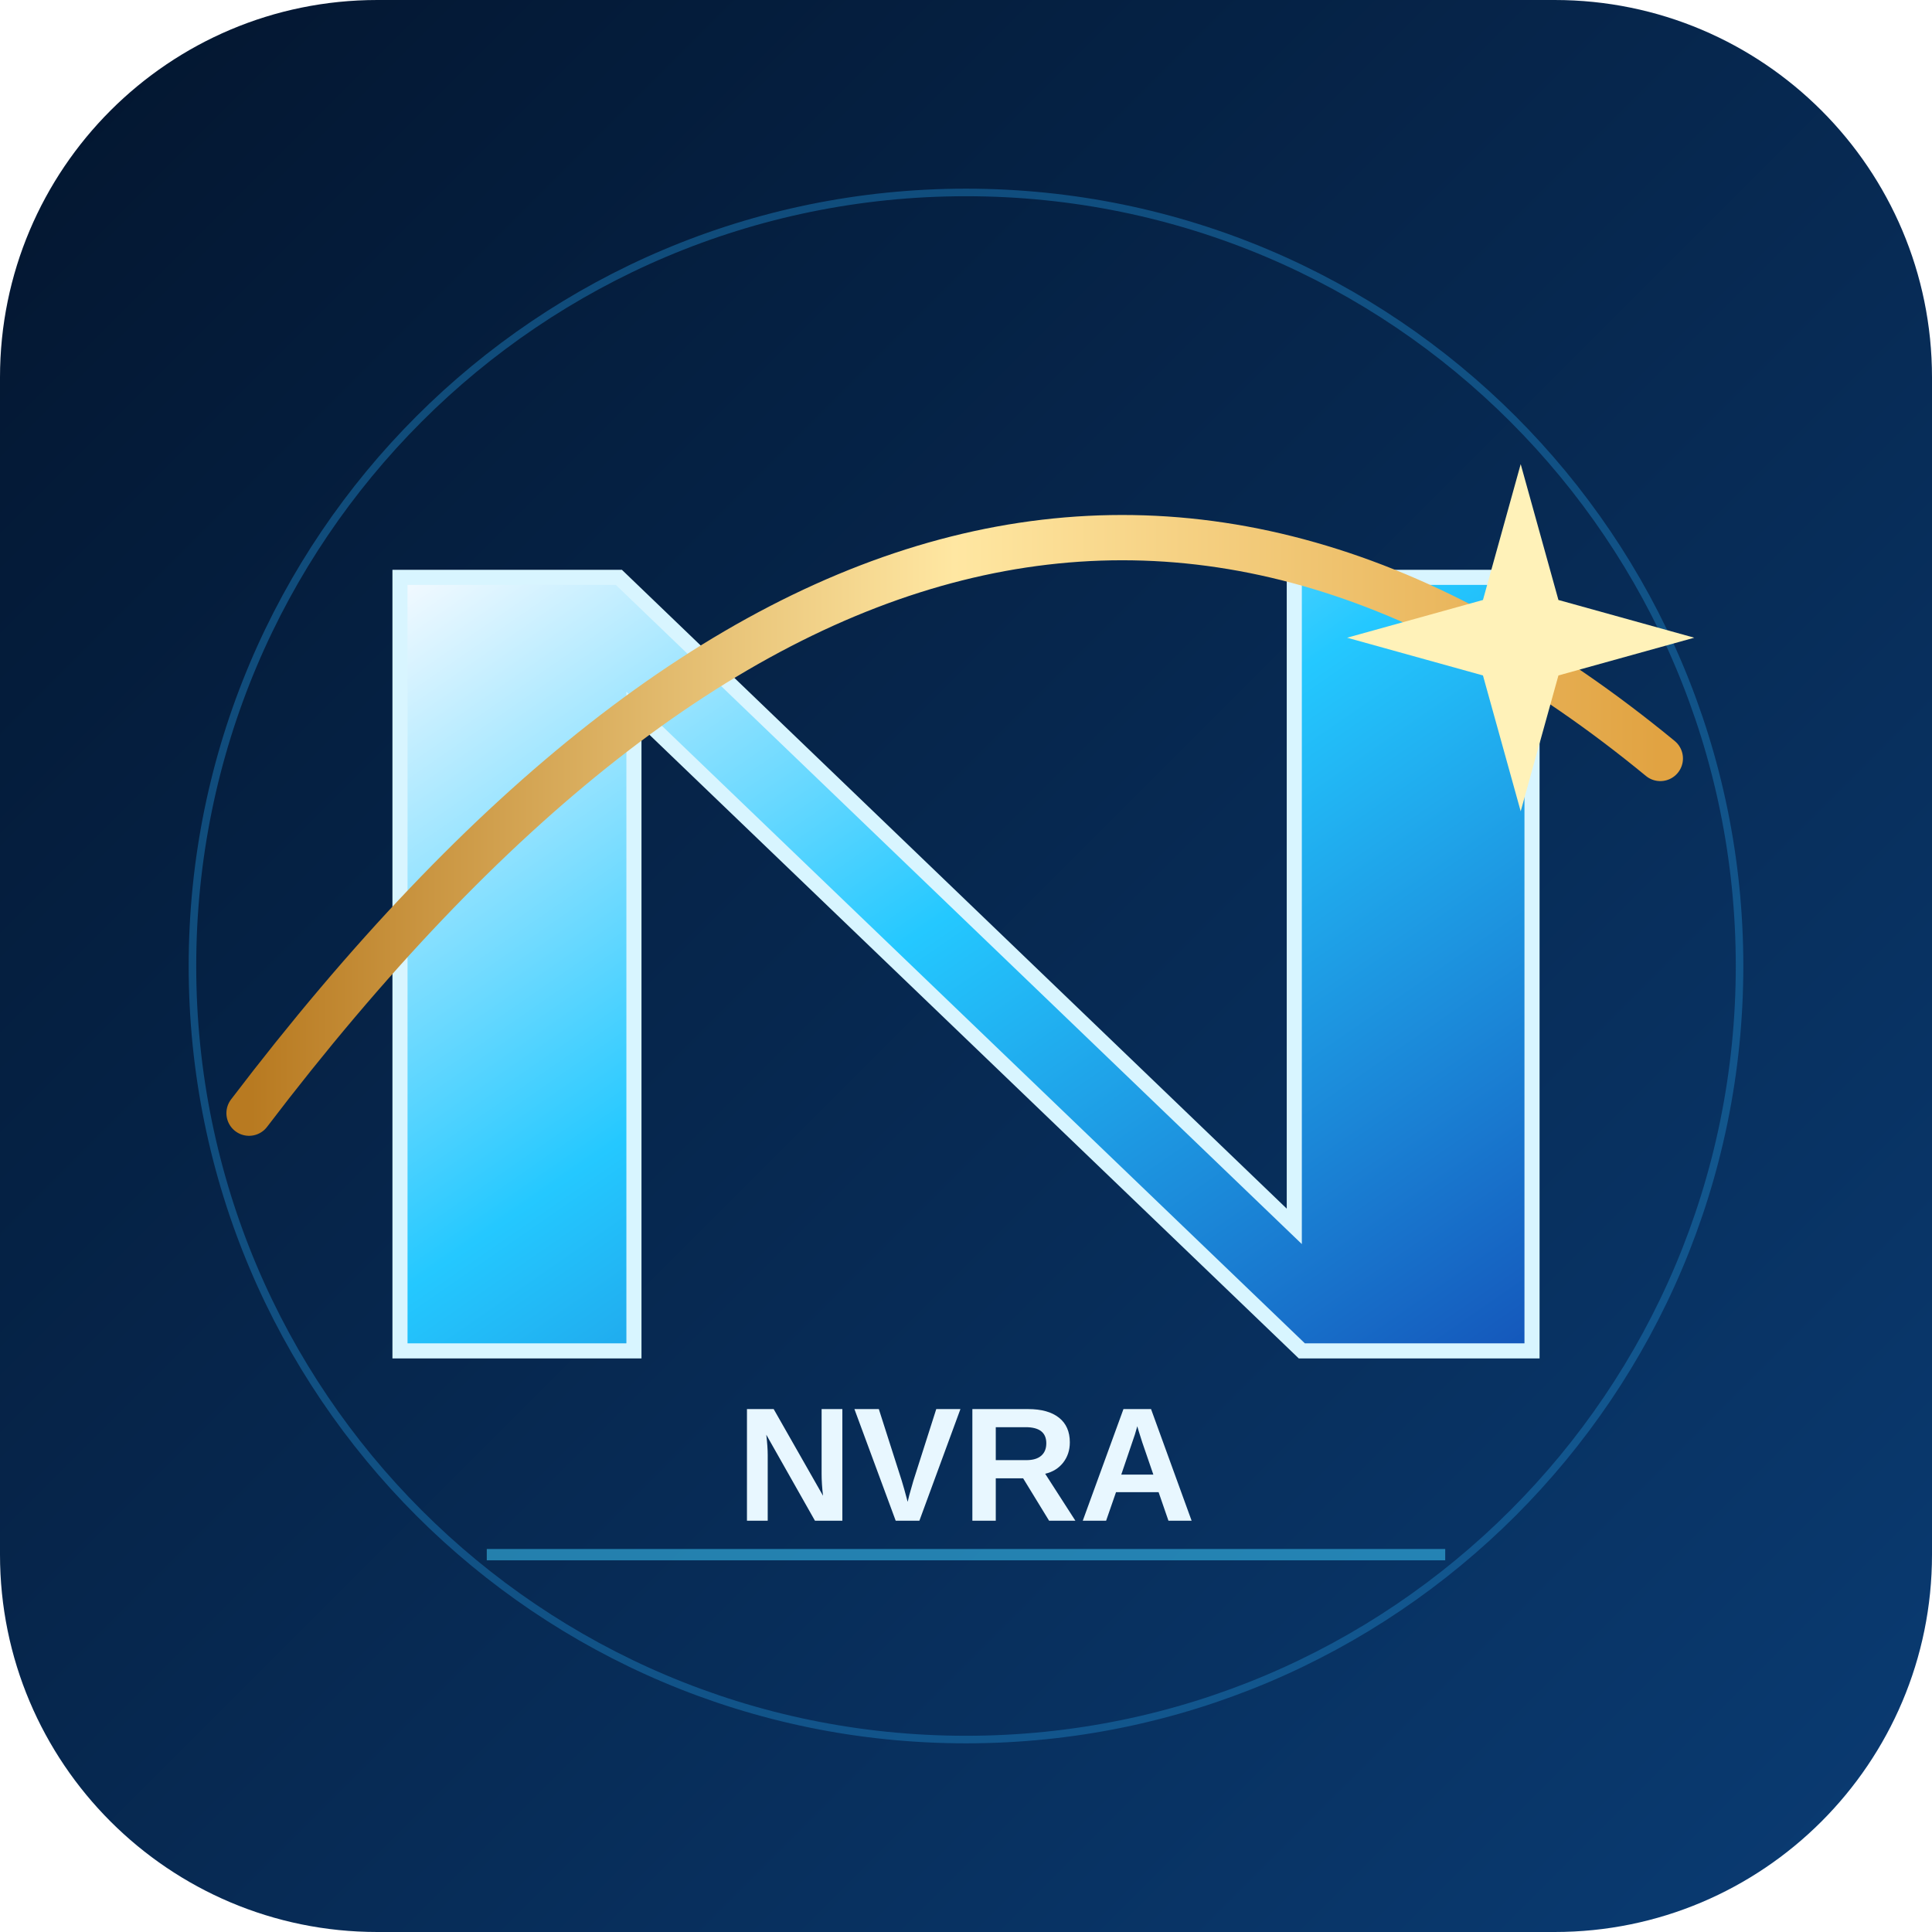
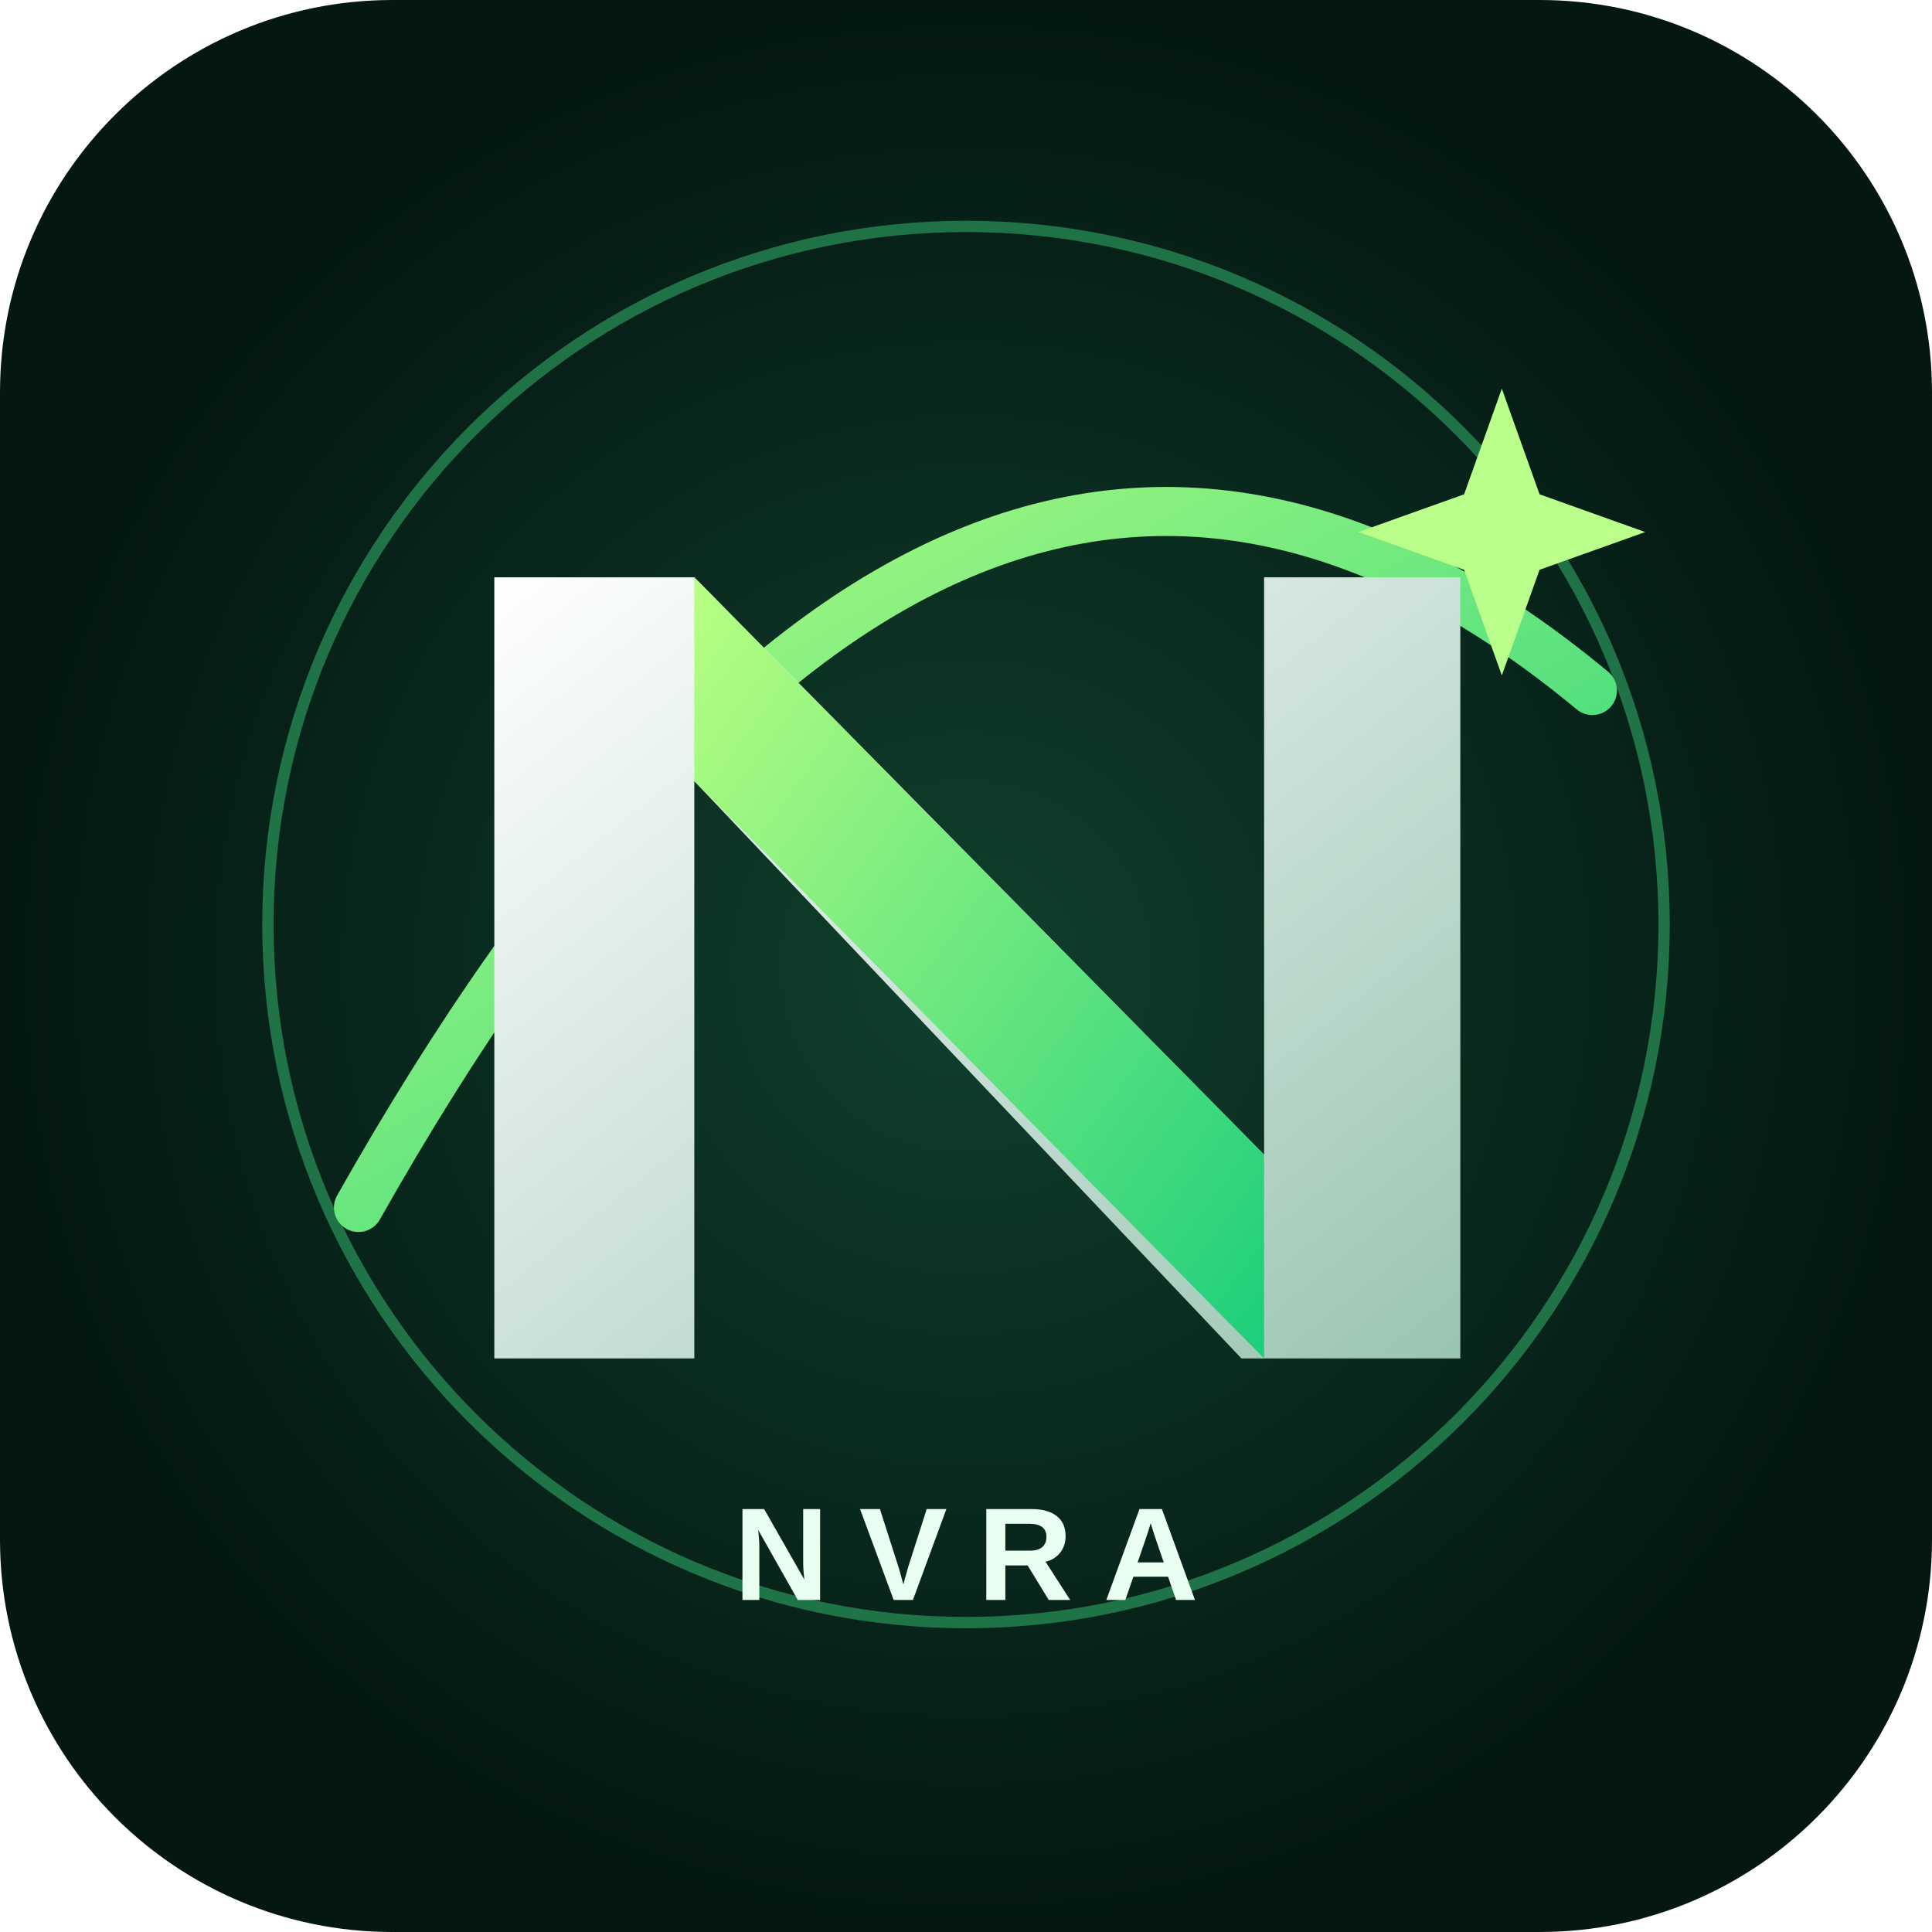
- <svg xmlns="http://www.w3.org/2000/svg" viewBox="0 0 512 512" role="img" aria-label="NovaRise Analítica">
+ <svg xmlns="http://www.w3.org/2000/svg" viewBox="0 0 512 512" role="img" aria-label="NovaRise NVRA">
  <defs>
-     <linearGradient id="b" x2="1" y2="1">
-       <stop stop-color="#03152e" />
-       <stop offset="1" stop-color="#0a3c74" />
+     <radialGradient id="bg">
+       <stop stop-color="#103f2d" />
+       <stop offset="1" stop-color="#041711" />
+     </radialGradient>
+     <linearGradient id="n" x1="0" y1="0" x2="1" y2="1">
+       <stop stop-color="#fff" />
+       <stop offset="1" stop-color="#9ac4b2" />
    </linearGradient>
-     <linearGradient id="n" x2="1" y2="1">
-       <stop stop-color="#f5faff" />
-       <stop offset=".46" stop-color="#24c8ff" />
-       <stop offset="1" stop-color="#1456ba" />
-     </linearGradient>
-     <linearGradient id="g">
-       <stop stop-color="#b87a21" />
-       <stop offset=".5" stop-color="#ffe7a2" />
-       <stop offset="1" stop-color="#e1a342" />
+     <linearGradient id="g" x1="0" y1="0" x2="1" y2="1">
+       <stop stop-color="#b9ff82" />
+       <stop offset="1" stop-color="#1cce7c" />
    </linearGradient>
  </defs>
-   <rect width="512" height="512" rx="100" fill="url(#b)" />
-   <circle cx="256" cy="256" r="205" fill="none" stroke="#1b79b8" stroke-width="2" opacity=".5" />
-   <path d="M106 325V153h58l179 172V153h63v205h-61L168 188v170h-62z" fill="url(#n)" stroke="#d8f5ff" stroke-width="4" />
-   <path d="M66 295Q254 48 440 201" fill="none" stroke="url(#g)" stroke-width="12" stroke-linecap="round" />
-   <path d="M403 123l10 36 36 10-36 10-10 36-10-36-36-10 36-10z" fill="#fff2b9" />
-   <path d="M129 412h254" stroke="#37b9e9" stroke-width="3" opacity=".6" />
-   <text x="256" y="403" text-anchor="middle" fill="#e8f7ff" font-family="Arial,sans-serif" font-weight="bold" font-size="43">NVRA</text>
+   <rect width="512" height="512" rx="104" fill="url(#bg)" />
+   <circle cx="256" cy="245" r="185" fill="none" stroke="#3dd580" stroke-opacity=".45" stroke-width="3" />
+   <path d="M95 320Q252 42 422 183" fill="none" stroke="url(#g)" stroke-width="13" stroke-linecap="round" />
+   <path d="M131 335V153h53l151 153V153h52v207h-58L184 207v153h-53z" fill="url(#n)" />
+   <path d="M184 153l151 153v54L184 207z" fill="url(#g)" />
+   <path d="M398 103l10 28 28 10-28 10-10 28-10-28-28-10 28-10z" fill="#baff8b" />
+   <text x="256" y="424" text-anchor="middle" font-family="Arial,sans-serif" font-size="35" font-weight="750" letter-spacing="8" fill="#e9fff2">NVRA</text>
</svg>
